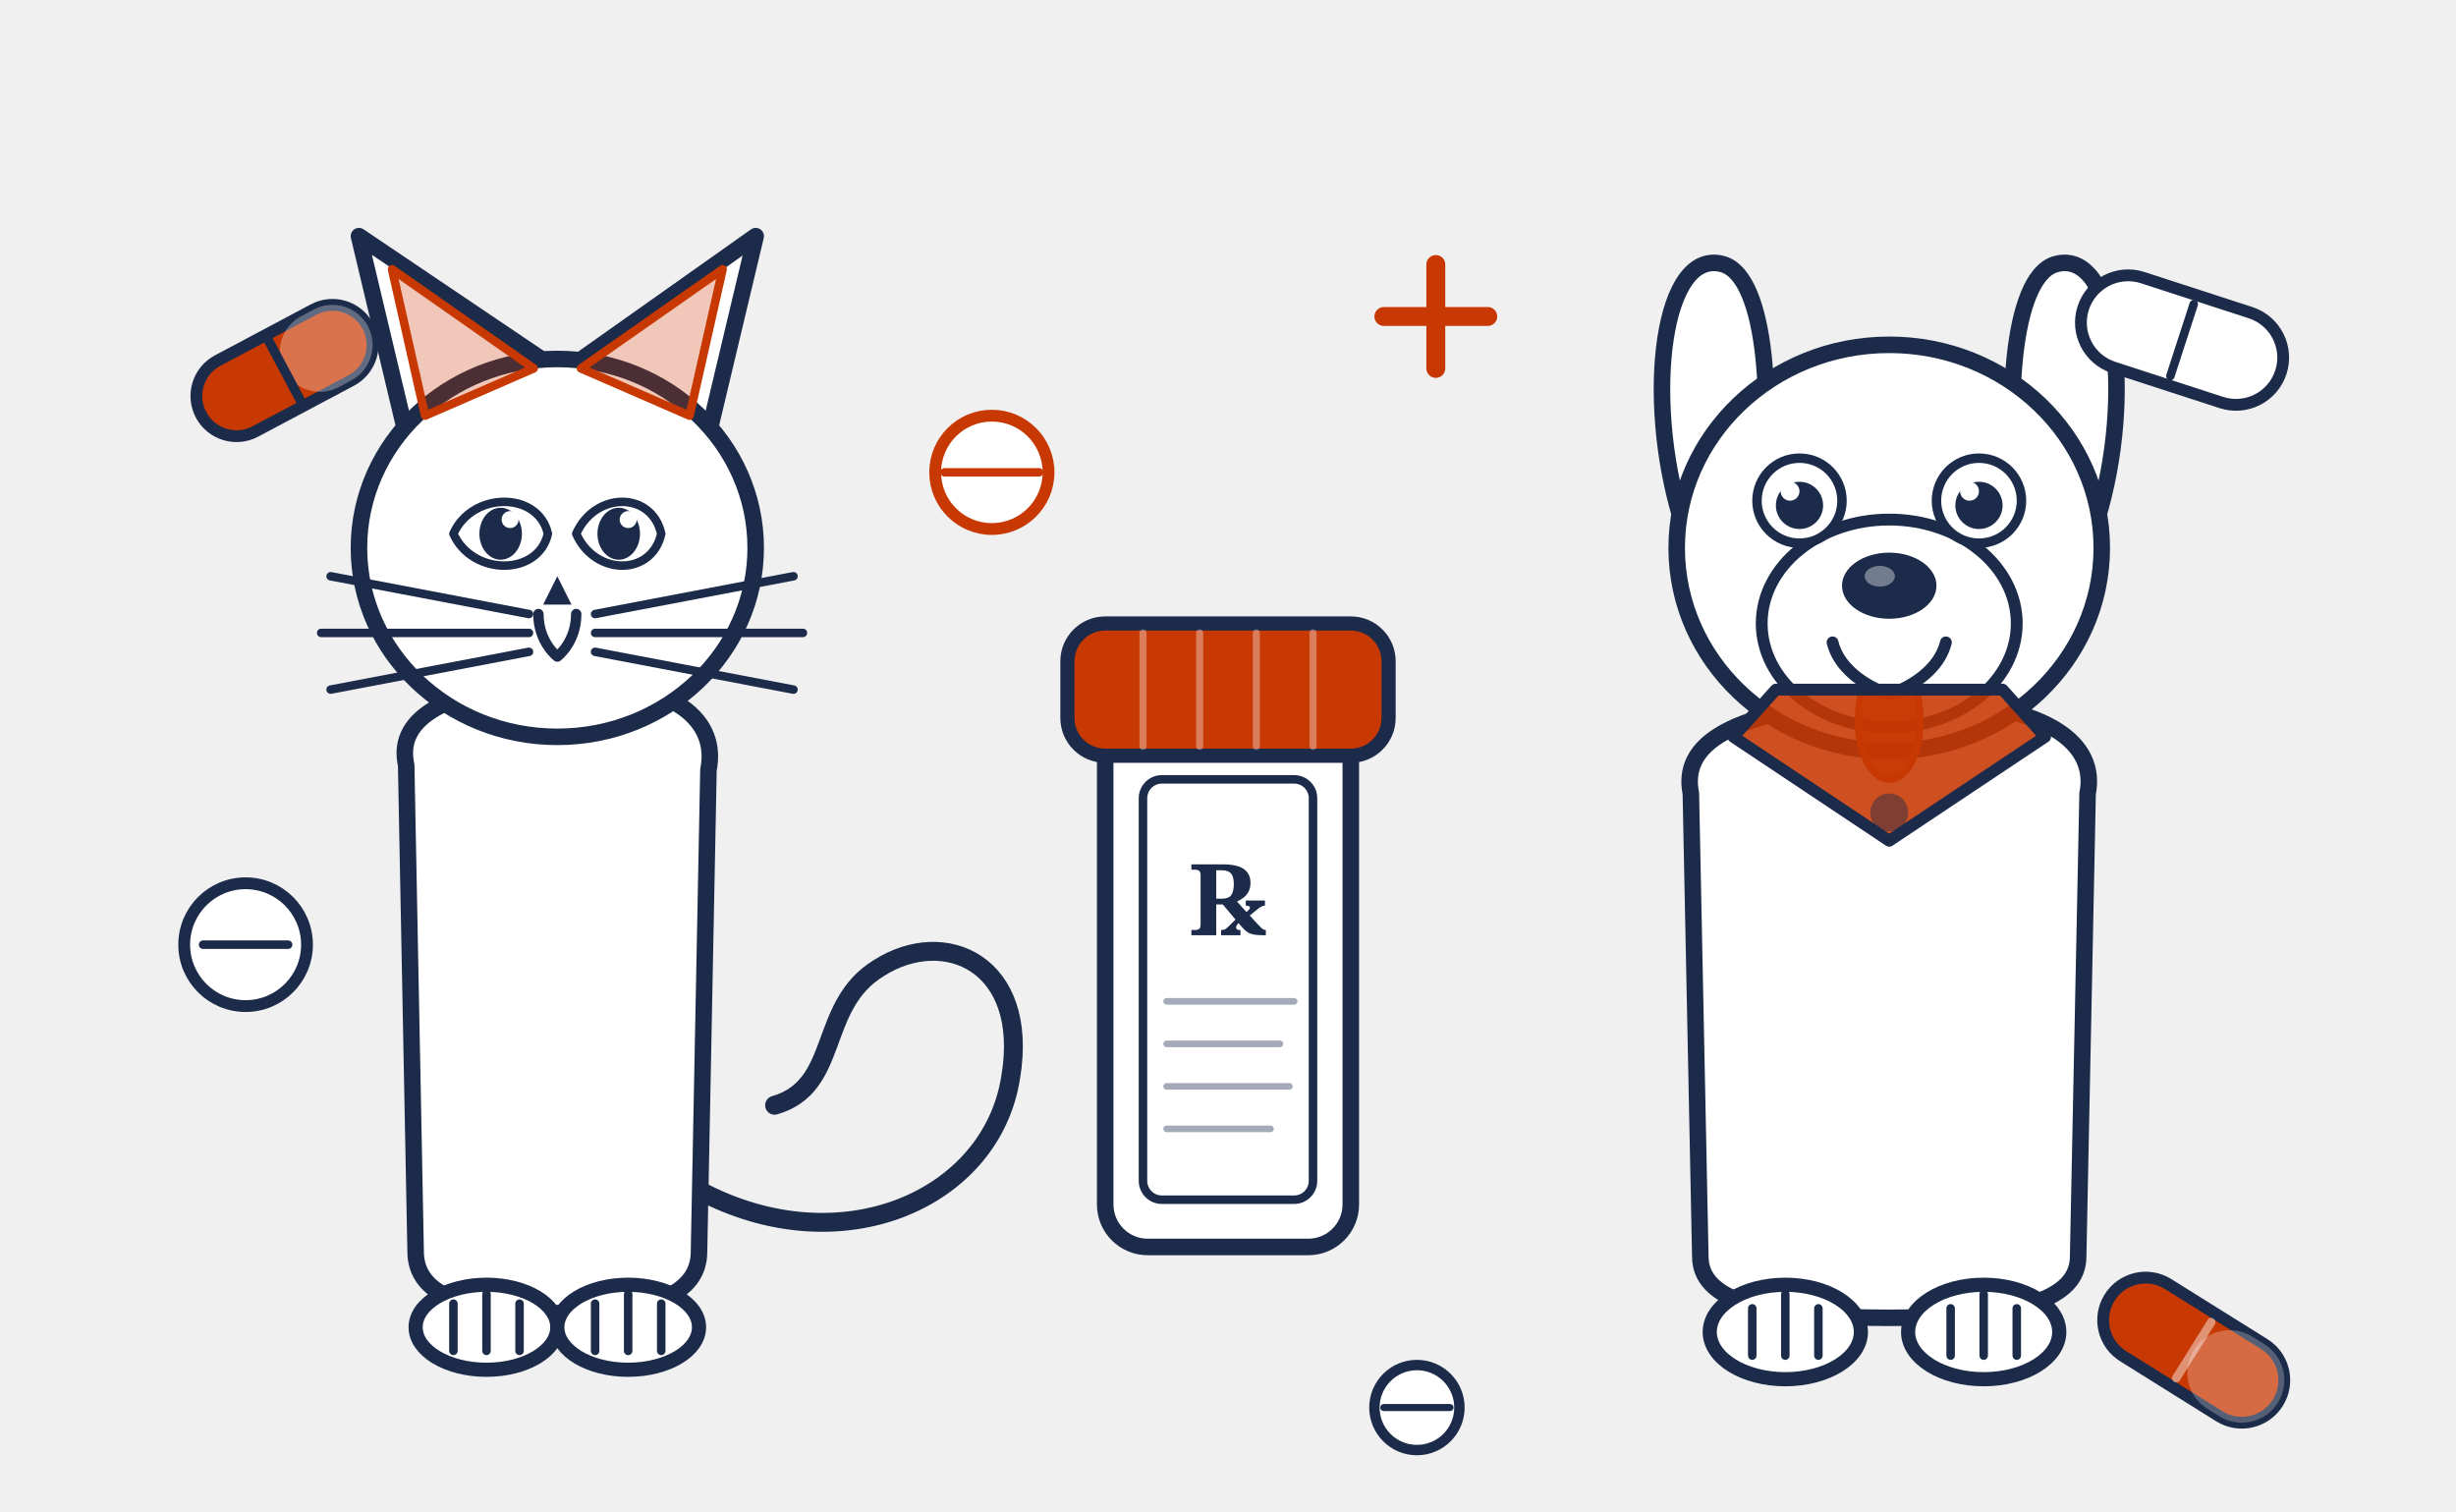
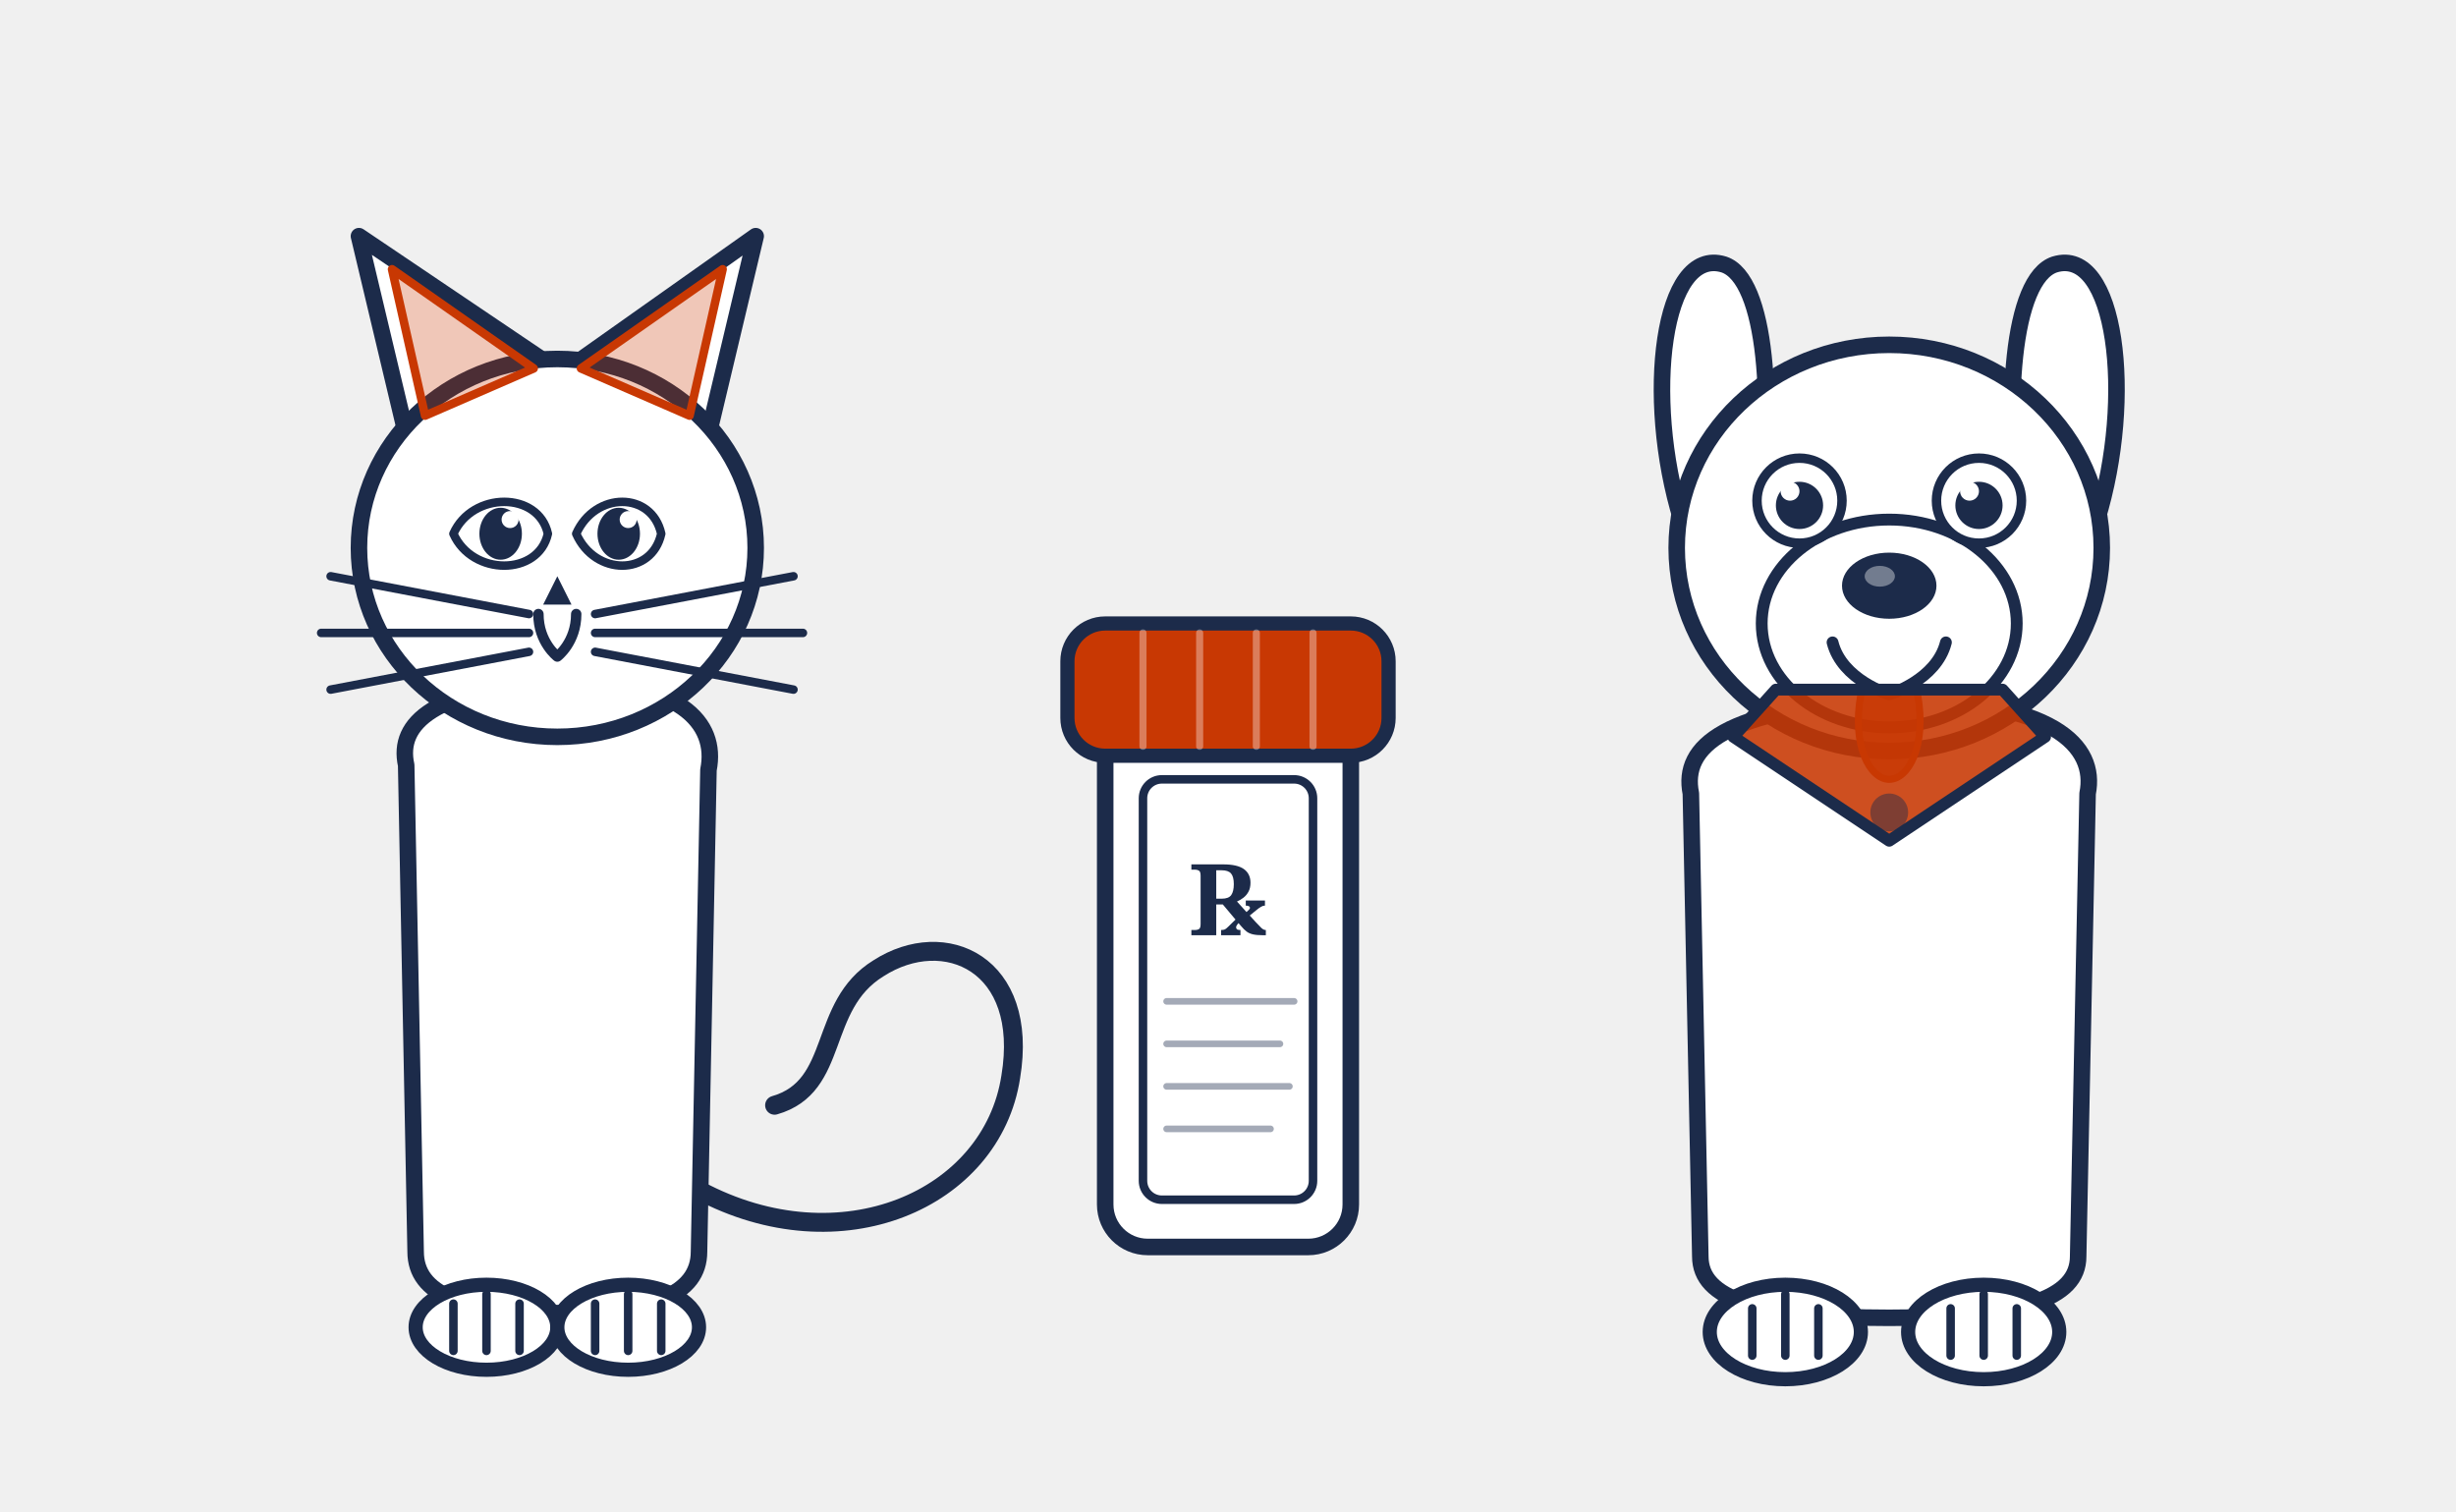
<svg xmlns="http://www.w3.org/2000/svg" viewBox="0 0 520 320" fill="none" stroke-linecap="round" stroke-linejoin="round">
  <path d="M 148,252 C 178,268 210,254 214,228 C 218,204 200,196 186,205 C 173,213 178,230 164,234" stroke="#1C2B4A" stroke-width="4" />
  <path d="M 86,162 C 84,153 92,146 118,144 C 144,144 152,153 150,163            L 148,265 C 148,274 138,278 118,278 C 98,278 88,274 88,265 Z" fill="white" stroke="#1C2B4A" stroke-width="3.5" />
  <path d="M 86,92 L 76,50 L 119,79 Z" fill="white" stroke="#1C2B4A" stroke-width="3.5" />
  <path d="M 150,92 L 160,50 L 119,79 Z" fill="white" stroke="#1C2B4A" stroke-width="3.5" />
  <ellipse cx="118" cy="116" rx="42" ry="40" fill="white" stroke="#1C2B4A" stroke-width="3.5" />
  <path d="M 90,88 L 83,57 L 113,78 Z" fill="#C83803" fill-opacity="0.28" stroke="#C83803" stroke-width="1.8" />
  <path d="M 146,88 L 153,57 L 123,78 Z" fill="#C83803" fill-opacity="0.28" stroke="#C83803" stroke-width="1.8" />
  <path d="M 96,113 C 100,104 114,104 116,113 C 114,122 100,122 96,113 Z" fill="white" stroke="#1C2B4A" stroke-width="1.8" />
  <ellipse cx="106" cy="113" rx="4.5" ry="5.5" fill="#1C2B4A" />
  <circle cx="108" cy="110" r="1.8" fill="white" />
  <path d="M 122,113 C 126,104 138,104 140,113 C 138,122 126,122 122,113 Z" fill="white" stroke="#1C2B4A" stroke-width="1.8" />
  <ellipse cx="131" cy="113" rx="4.5" ry="5.5" fill="#1C2B4A" />
  <circle cx="133" cy="110" r="1.8" fill="white" />
  <path d="M 115,128 L 118,122 L 121,128 Z" fill="#1C2B4A" />
  <path d="M 114,130 C 114,136 118,139 118,139 C 118,139 122,136 122,130" stroke="#1C2B4A" stroke-width="2.2" />
  <line x1="112" y1="130" x2="70" y2="122" stroke="#1C2B4A" stroke-width="1.8" />
  <line x1="112" y1="134" x2="68" y2="134" stroke="#1C2B4A" stroke-width="1.8" />
  <line x1="112" y1="138" x2="70" y2="146" stroke="#1C2B4A" stroke-width="1.8" />
  <line x1="126" y1="130" x2="168" y2="122" stroke="#1C2B4A" stroke-width="1.8" />
  <line x1="126" y1="134" x2="170" y2="134" stroke="#1C2B4A" stroke-width="1.8" />
  <line x1="126" y1="138" x2="168" y2="146" stroke="#1C2B4A" stroke-width="1.8" />
  <ellipse cx="103" cy="281" rx="15" ry="9" fill="white" stroke="#1C2B4A" stroke-width="3" />
  <ellipse cx="133" cy="281" rx="15" ry="9" fill="white" stroke="#1C2B4A" stroke-width="3" />
  <line x1="96" y1="276" x2="96" y2="286" stroke="#1C2B4A" stroke-width="1.8" />
  <line x1="103" y1="274" x2="103" y2="286" stroke="#1C2B4A" stroke-width="1.8" />
  <line x1="110" y1="276" x2="110" y2="286" stroke="#1C2B4A" stroke-width="1.8" />
  <line x1="126" y1="276" x2="126" y2="286" stroke="#1C2B4A" stroke-width="1.8" />
  <line x1="133" y1="274" x2="133" y2="286" stroke="#1C2B4A" stroke-width="1.8" />
  <line x1="140" y1="276" x2="140" y2="286" stroke="#1C2B4A" stroke-width="1.8" />
  <rect x="234" y="152" width="52" height="112" rx="9" fill="white" stroke="#1C2B4A" stroke-width="3.5" />
  <rect x="226" y="132" width="68" height="28" rx="8" fill="#C83803" stroke="#1C2B4A" stroke-width="3" />
  <line x1="242" y1="134" x2="242" y2="158" stroke="white" stroke-width="1.5" opacity="0.35" />
  <line x1="254" y1="134" x2="254" y2="158" stroke="white" stroke-width="1.5" opacity="0.35" />
  <line x1="266" y1="134" x2="266" y2="158" stroke="white" stroke-width="1.5" opacity="0.35" />
  <line x1="278" y1="134" x2="278" y2="158" stroke="white" stroke-width="1.5" opacity="0.35" />
  <rect x="242" y="165" width="36" height="89" rx="4" fill="white" fill-opacity="0.92" stroke="#1C2B4A" stroke-width="1.8" />
  <text x="260" y="198" font-family="Georgia,'Times New Roman',serif" font-size="21" font-weight="bold" fill="#1C2B4A" text-anchor="middle">℞</text>
  <line x1="247" y1="212" x2="274" y2="212" stroke="#1C2B4A" stroke-width="1.4" opacity="0.4" />
  <line x1="247" y1="221" x2="271" y2="221" stroke="#1C2B4A" stroke-width="1.4" opacity="0.4" />
  <line x1="247" y1="230" x2="273" y2="230" stroke="#1C2B4A" stroke-width="1.4" opacity="0.4" />
  <line x1="247" y1="239" x2="269" y2="239" stroke="#1C2B4A" stroke-width="1.4" opacity="0.4" />
  <path d="M 358,168 C 356,158 365,150 400,148 C 435,148 444,158 442,168            L 440,266 C 440,275 428,279 400,279 C 372,279 360,275 360,266 Z" fill="white" stroke="#1C2B4A" stroke-width="3.5" />
  <path d="M 356,110 C 348,84 352,52 365,56 C 374,59 376,86 372,112 Z" fill="white" stroke="#1C2B4A" stroke-width="3.5" />
  <path d="M 444,110 C 452,84 448,52 435,56 C 426,59 424,86 428,112 Z" fill="white" stroke="#1C2B4A" stroke-width="3.5" />
  <ellipse cx="400" cy="116" rx="45" ry="43" fill="white" stroke="#1C2B4A" stroke-width="3.5" />
  <ellipse cx="400" cy="132" rx="27" ry="22" fill="white" stroke="#1C2B4A" stroke-width="2.5" />
  <circle cx="381" cy="106" r="9" fill="white" stroke="#1C2B4A" stroke-width="2" />
  <circle cx="381" cy="107" r="5" fill="#1C2B4A" />
  <circle cx="379" cy="104" r="2" fill="white" />
  <circle cx="419" cy="106" r="9" fill="white" stroke="#1C2B4A" stroke-width="2" />
  <circle cx="419" cy="107" r="5" fill="#1C2B4A" />
  <circle cx="417" cy="104" r="2" fill="white" />
  <ellipse cx="400" cy="124" rx="10" ry="7" fill="#1C2B4A" />
  <ellipse cx="398" cy="122" rx="3.2" ry="2.2" fill="white" opacity="0.38" />
  <path d="M 388,136 C 390,144 400,147 400,147 C 400,147 410,144 412,136" stroke="#1C2B4A" stroke-width="2.5" />
  <path d="M 394,147 C 392,158 396,165 400,165 C 404,165 408,158 406,147" fill="#C83803" fill-opacity="0.8" stroke="#C83803" stroke-width="1.5" />
  <path d="M 367,156 L 400,178 L 433,156 L 424,146 L 376,146 Z" fill="#C83803" fill-opacity="0.88" stroke="#1C2B4A" stroke-width="2.5" />
  <circle cx="400" cy="172" r="4" fill="#1C2B4A" opacity="0.45" />
  <ellipse cx="378" cy="282" rx="16" ry="10" fill="white" stroke="#1C2B4A" stroke-width="3" />
  <ellipse cx="420" cy="282" rx="16" ry="10" fill="white" stroke="#1C2B4A" stroke-width="3" />
  <line x1="371" y1="277" x2="371" y2="287" stroke="#1C2B4A" stroke-width="1.8" />
  <line x1="378" y1="274" x2="378" y2="287" stroke="#1C2B4A" stroke-width="1.8" />
  <line x1="385" y1="277" x2="385" y2="287" stroke="#1C2B4A" stroke-width="1.8" />
  <line x1="413" y1="277" x2="413" y2="287" stroke="#1C2B4A" stroke-width="1.8" />
  <line x1="420" y1="274" x2="420" y2="287" stroke="#1C2B4A" stroke-width="1.8" />
  <line x1="427" y1="277" x2="427" y2="287" stroke="#1C2B4A" stroke-width="1.8" />
-   <g transform="rotate(-28 60 78)">
-     <rect x="40" y="70" width="40" height="17" rx="8.5" fill="#C83803" stroke="#1C2B4A" stroke-width="2.5" />
-     <rect x="60" y="70" width="20" height="17" rx="8.5" fill="white" fill-opacity="0.3" />
-     <line x1="60" y1="71" x2="60" y2="86" stroke="#1C2B4A" stroke-width="2" />
-   </g>
-   <g transform="rotate(18 462 72)">
-     <rect x="440" y="62" width="44" height="20" rx="10" fill="white" stroke="#1C2B4A" stroke-width="2.5" />
-     <line x1="462" y1="64" x2="462" y2="80" stroke="#1C2B4A" stroke-width="1.8" />
-   </g>
-   <circle cx="52" cy="200" r="13" fill="white" stroke="#1C2B4A" stroke-width="2.5" />
-   <line x1="43" y1="200" x2="61" y2="200" stroke="#1C2B4A" stroke-width="1.8" />
-   <g transform="rotate(32 465 285)">
-     <rect x="444" y="277" width="42" height="18" rx="9" fill="#C83803" stroke="#1C2B4A" stroke-width="2.5" />
-     <rect x="465" y="277" width="21" height="18" rx="9" fill="white" fill-opacity="0.25" />
-     <line x1="465" y1="279" x2="465" y2="293" stroke="white" stroke-width="1.8" opacity="0.45" />
-   </g>
-   <circle cx="210" cy="100" r="12" fill="white" stroke="#C83803" stroke-width="2.5" />
-   <line x1="200" y1="100" x2="220" y2="100" stroke="#C83803" stroke-width="1.8" />
-   <line x1="304" y1="56" x2="304" y2="78" stroke="#C83803" stroke-width="4" />
-   <line x1="293" y1="67" x2="315" y2="67" stroke="#C83803" stroke-width="4" />
-   <circle cx="300" cy="298" r="9" fill="white" stroke="#1C2B4A" stroke-width="2.2" />
-   <line x1="293" y1="298" x2="307" y2="298" stroke="#1C2B4A" stroke-width="1.5" />
</svg>
